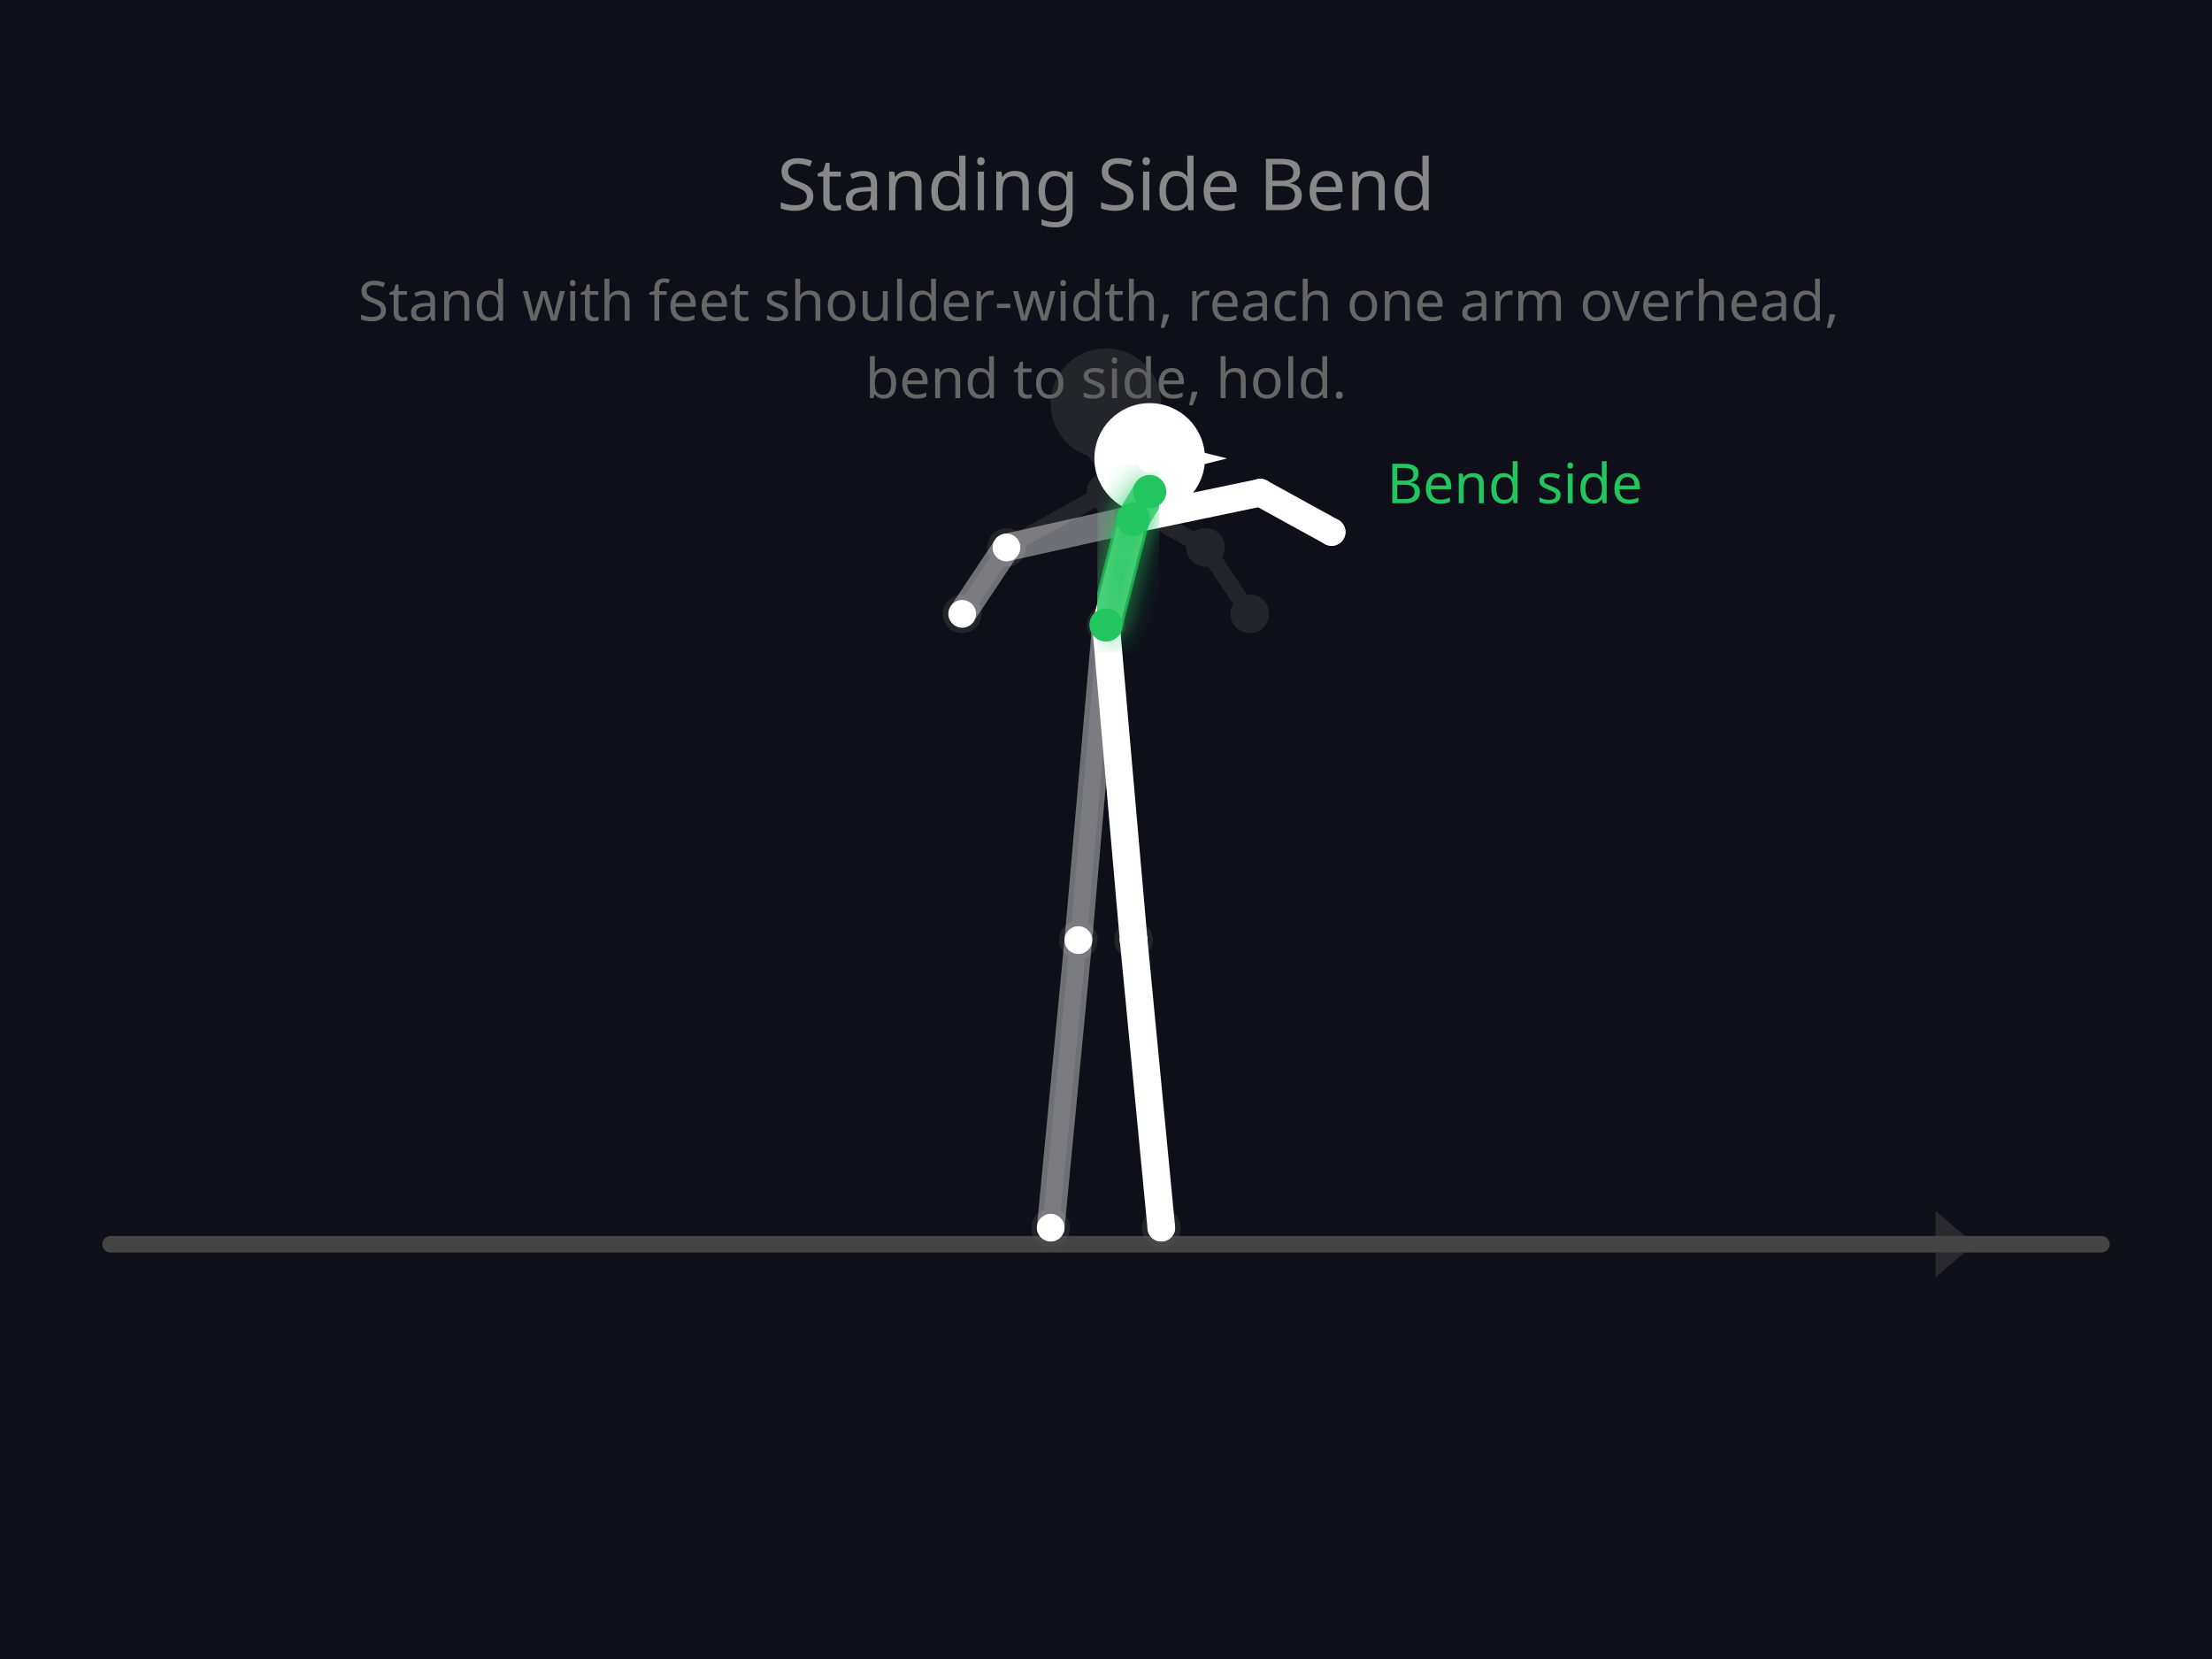
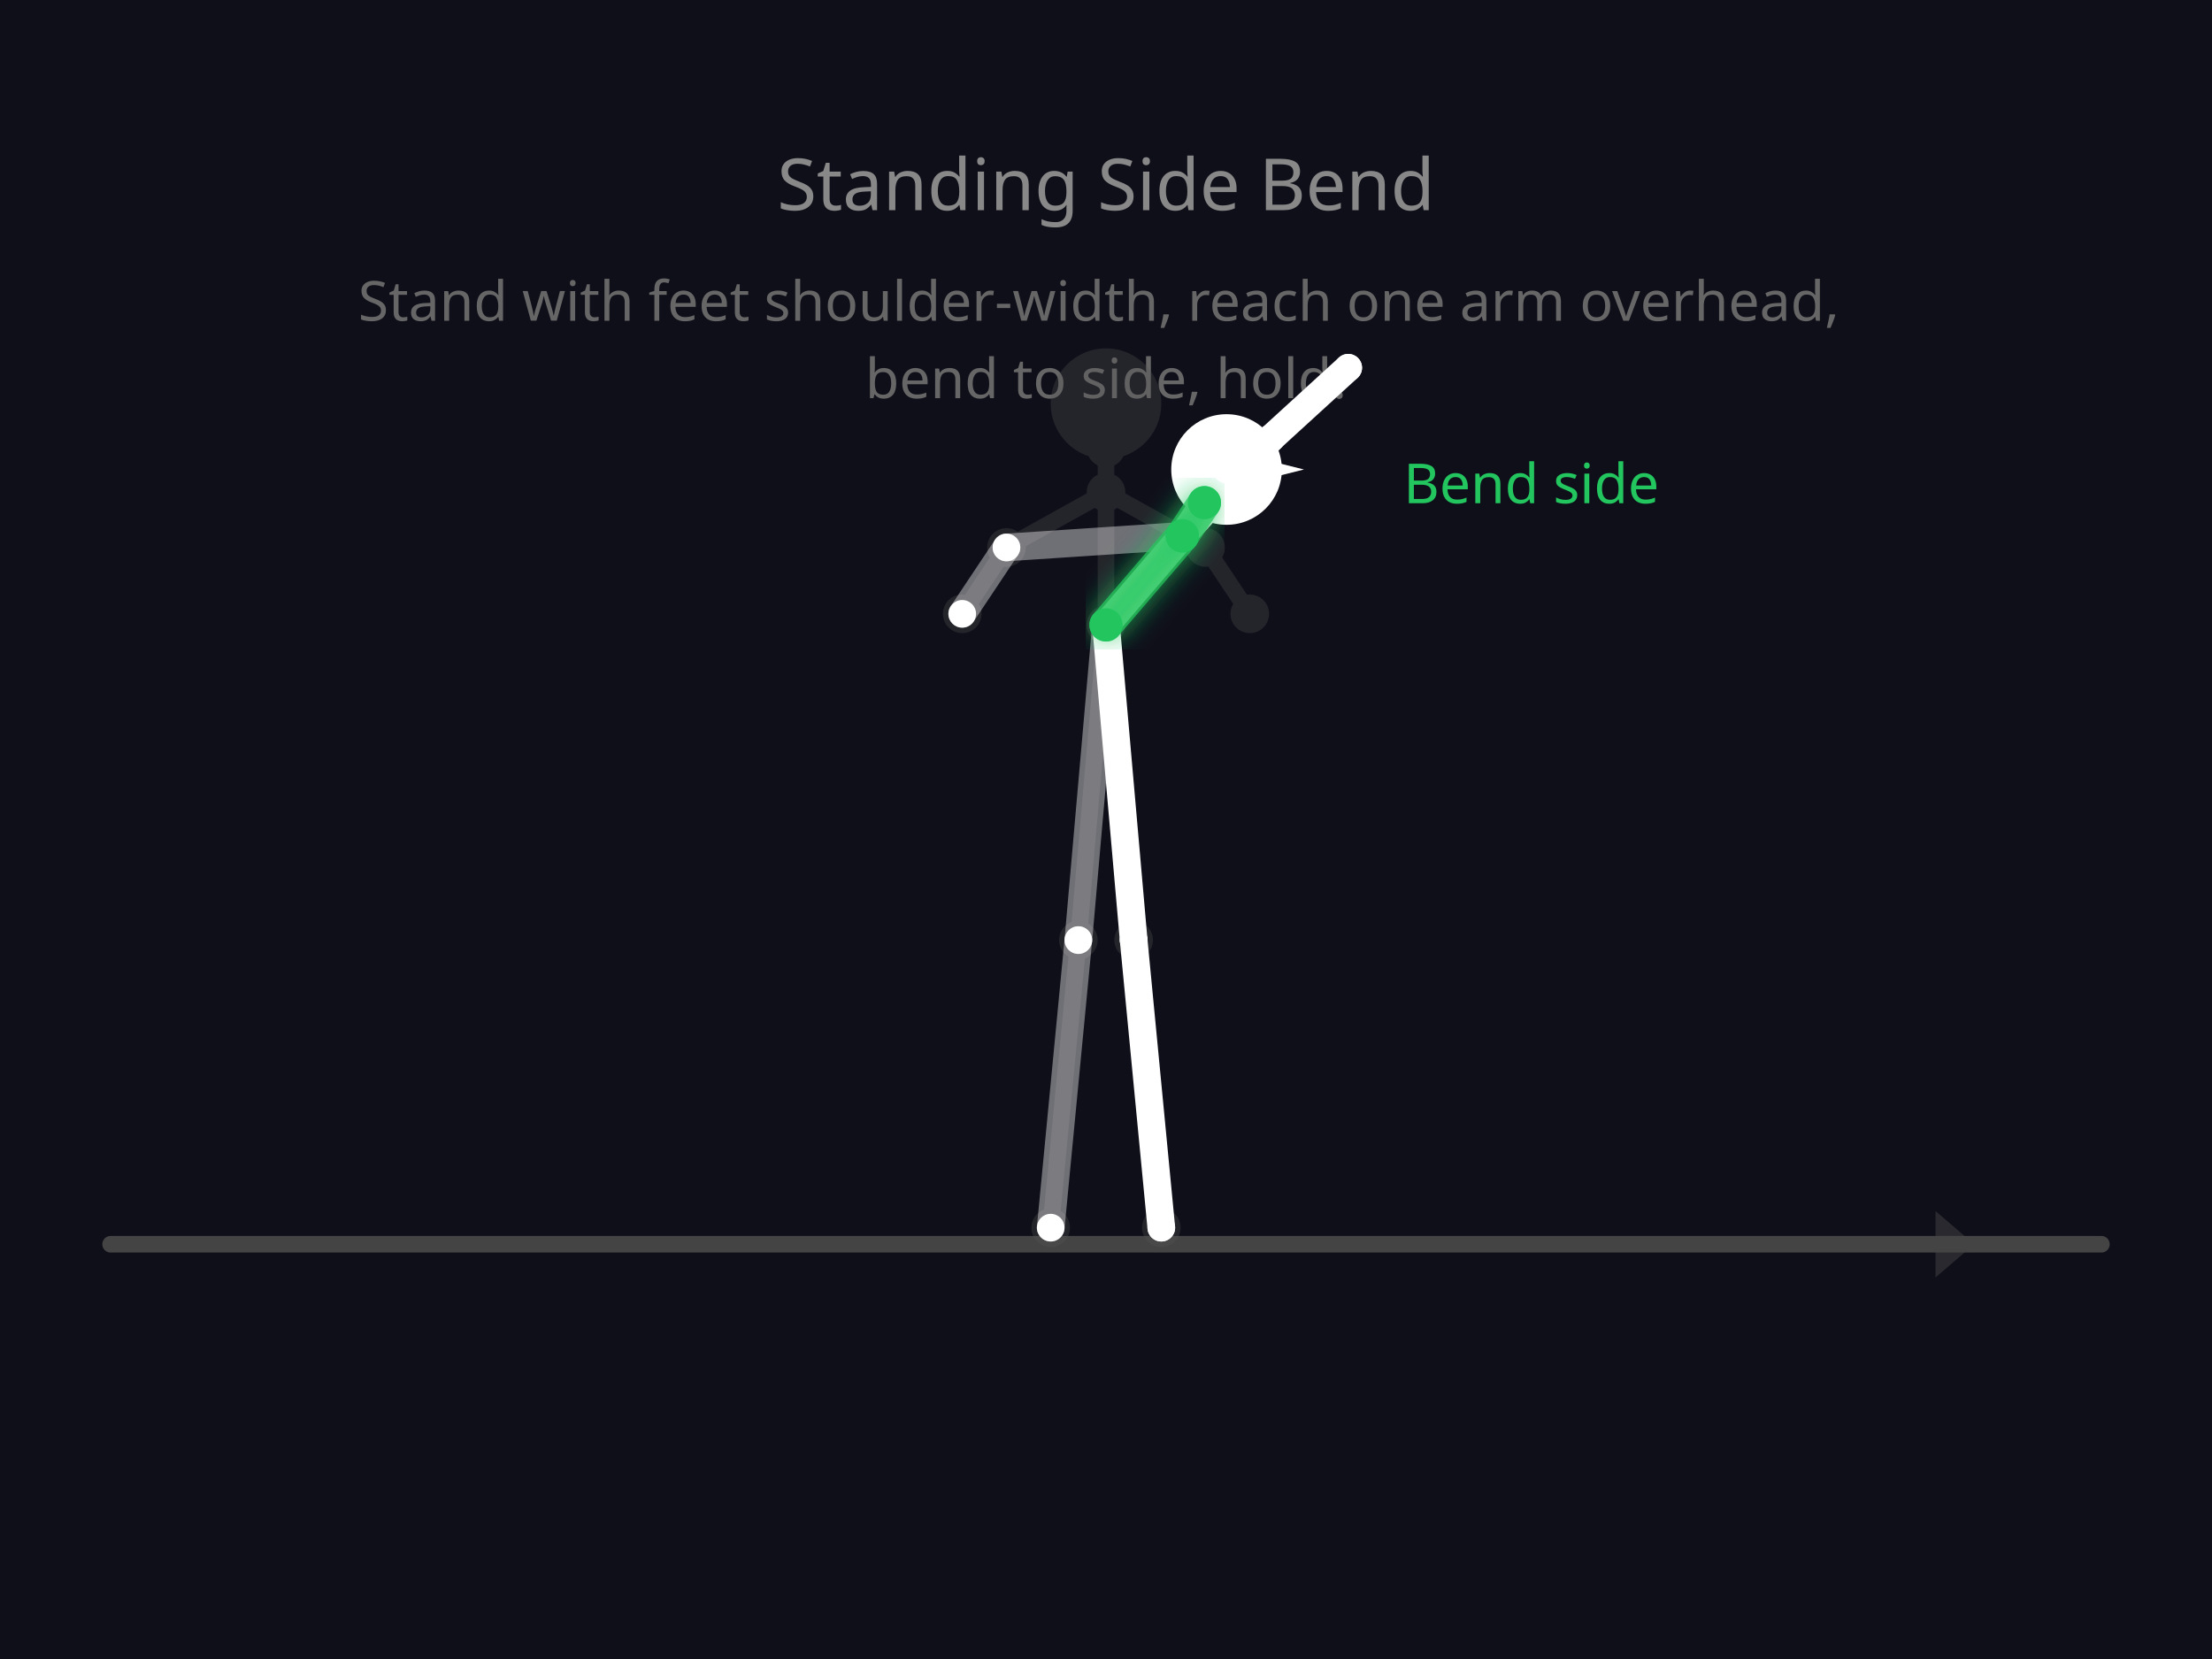
<svg xmlns="http://www.w3.org/2000/svg" viewBox="0 0 400 300">
  <defs>
    <filter id="glow" x="-20%" y="-20%" width="140%" height="140%">
      <feGaussianBlur stdDeviation="2.5" result="blur" />
      <feMerge>
        <feMergeNode in="blur" />
        <feMergeNode in="SourceGraphic" />
      </feMerge>
    </filter>
  </defs>
  <rect width="400" height="300" fill="#0f0f1a" />
  <line x1="20" y1="225" x2="380" y2="225" stroke="#444" stroke-width="3" stroke-linecap="round" />
  <polygon points="350,231 357,225 350,219" fill="#444" opacity="0.5" />
  <text x="200" y="38" fill="#888" font-size="13" font-family="sans-serif" text-anchor="middle">Standing Side Bend</text>
  <text x="200" y="58" fill="#666" font-size="10" font-family="sans-serif" text-anchor="middle">
    <tspan x="200" dy="0">Stand with feet shoulder-width, reach one arm overhead,</tspan>
    <tspan x="200" dy="14">bend to side, hold.</tspan>
  </text>
  <g stroke="#555" stroke-width="3" fill="none" stroke-linecap="round" stroke-linejoin="round" opacity="0.3">
    <circle cx="200" cy="73" r="10" fill="#555" stroke="none" />
    <line x1="200" y1="73" x2="200" y2="81" />
    <line x1="200" y1="81" x2="200" y2="89" />
    <line x1="200" y1="89" x2="200" y2="113" />
    <line x1="200" y1="89" x2="182" y2="99" />
    <line x1="182" y1="99" x2="174" y2="111" />
    <line x1="200" y1="89" x2="218" y2="99" />
    <line x1="218" y1="99" x2="226" y2="111" />
    <line x1="200" y1="113" x2="195" y2="170" />
    <line x1="195" y1="170" x2="190" y2="222" />
    <line x1="200" y1="113" x2="205" y2="170" />
    <line x1="205" y1="170" x2="210" y2="222" />
    <circle cx="200" cy="73" r="2" fill="none" />
    <circle cx="200" cy="81" r="2" fill="none" />
    <circle cx="200" cy="89" r="2" fill="none" />
    <circle cx="200" cy="113" r="2" fill="none" />
    <circle cx="182" cy="99" r="2" fill="none" />
    <circle cx="174" cy="111" r="2" fill="none" />
    <circle cx="218" cy="99" r="2" fill="none" />
    <circle cx="226" cy="111" r="2" fill="none" />
    <circle cx="195" cy="170" r="2" fill="none" />
    <circle cx="190" cy="222" r="2" fill="none" />
    <circle cx="205" cy="170" r="2" fill="none" />
    <circle cx="210" cy="222" r="2" fill="none" />
  </g>
  <g stroke="#FFF" stroke-width="5" fill="none" stroke-linecap="round" stroke-linejoin="round">
-     <circle cx="207.9" cy="82.9" r="10" fill="#FFF" stroke="none" />
-     <polygon points="213.9,80.9 221.9,82.9 213.9,84.9" fill="#FFF" stroke="none" />
-     <line x1="207.9" y1="82.9" x2="207.9" y2="88.9" />
-     <line x1="207.9" y1="88.9" x2="204.9" y2="93.9" />
-     <line x1="204.9" y1="93.9" x2="200" y2="113" />
-     <line x1="204.9" y1="93.9" x2="182" y2="99" opacity="0.4" />
+     <circle cx="221.8" cy="84.9" r="10" fill="#FFF" stroke="none" />
+     <polygon points="227.8,82.9 235.8,84.9 227.8,86.9" fill="#FFF" stroke="none" />
+     <line x1="221.8" y1="84.9" x2="217.8" y2="90.9" />
+     <line x1="217.8" y1="90.9" x2="213.8" y2="96.9" />
+     <line x1="213.8" y1="96.9" x2="200" y2="113" />
+     <line x1="213.8" y1="96.9" x2="182" y2="99" opacity="0.4" />
    <line x1="182" y1="99" x2="174" y2="111" opacity="0.4" />
-     <line x1="204.9" y1="93.9" x2="227.9" y2="89.1" />
-     <line x1="227.9" y1="89.1" x2="240.8" y2="96.2" />
+     <line x1="213.8" y1="96.9" x2="229.9" y2="79.2" />
+     <line x1="229.9" y1="79.2" x2="243.8" y2="66.5" />
    <line x1="200" y1="113" x2="195" y2="170" opacity="0.4" />
    <line x1="195" y1="170" x2="190" y2="222" opacity="0.4" />
    <line x1="200" y1="113" x2="205" y2="170" />
    <line x1="205" y1="170" x2="210" y2="222" />
    <g filter="url(#glow)">
-       <line x1="207.9" y1="88.9" x2="204.9" y2="93.9" stroke="#22C55E" stroke-width="6" opacity="0.75" />
-       <line x1="204.9" y1="93.9" x2="200" y2="113" stroke="#22C55E" stroke-width="6" opacity="0.75" />
+       <line x1="217.8" y1="90.9" x2="213.8" y2="96.9" stroke="#22C55E" stroke-width="6" opacity="0.75" />
+       <line x1="213.8" y1="96.9" x2="200" y2="113" stroke="#22C55E" stroke-width="6" opacity="0.75" />
    </g>
-     <circle cx="207.9" cy="82.9" r="2.5" fill="#FFF" stroke="none" />
-     <circle cx="207.9" cy="88.9" r="3" fill="#22C55E" stroke="none" />
-     <circle cx="204.9" cy="93.9" r="3" fill="#22C55E" stroke="none" />
+     <circle cx="221.8" cy="84.9" r="2.5" fill="#FFF" stroke="none" />
+     <circle cx="217.8" cy="90.9" r="3" fill="#22C55E" stroke="none" />
+     <circle cx="213.8" cy="96.9" r="3" fill="#22C55E" stroke="none" />
    <circle cx="200" cy="113" r="3" fill="#22C55E" stroke="none" />
    <circle cx="182" cy="99" r="2.5" fill="#FFF" stroke="none" />
    <circle cx="174" cy="111" r="2.5" fill="#FFF" stroke="none" />
-     <circle cx="227.9" cy="89.1" r="2.5" fill="#FFF" stroke="none" />
-     <circle cx="240.8" cy="96.2" r="2.5" fill="#FFF" stroke="none" />
+     <circle cx="229.9" cy="79.2" r="2.5" fill="#FFF" stroke="none" />
+     <circle cx="243.8" cy="66.5" r="2.5" fill="#FFF" stroke="none" />
    <circle cx="195" cy="170" r="2.5" fill="#FFF" stroke="none" />
    <circle cx="190" cy="222" r="2.5" fill="#FFF" stroke="none" />
    <circle cx="205" cy="170" r="2.5" fill="#FFF" stroke="none" />
    <circle cx="210" cy="222" r="2.5" fill="#FFF" stroke="none" />
  </g>
-   <text x="250.8" y="91" fill="#22C55E" font-size="10" font-family="sans-serif" paint-order="stroke" stroke="#0f0f1a" stroke-width="2" stroke-linecap="round" stroke-linejoin="round">Bend side</text>
+   <text x="253.8" y="91" fill="#22C55E" font-size="10" font-family="sans-serif" paint-order="stroke" stroke="#0f0f1a" stroke-width="2" stroke-linecap="round" stroke-linejoin="round">Bend side</text>
</svg>
